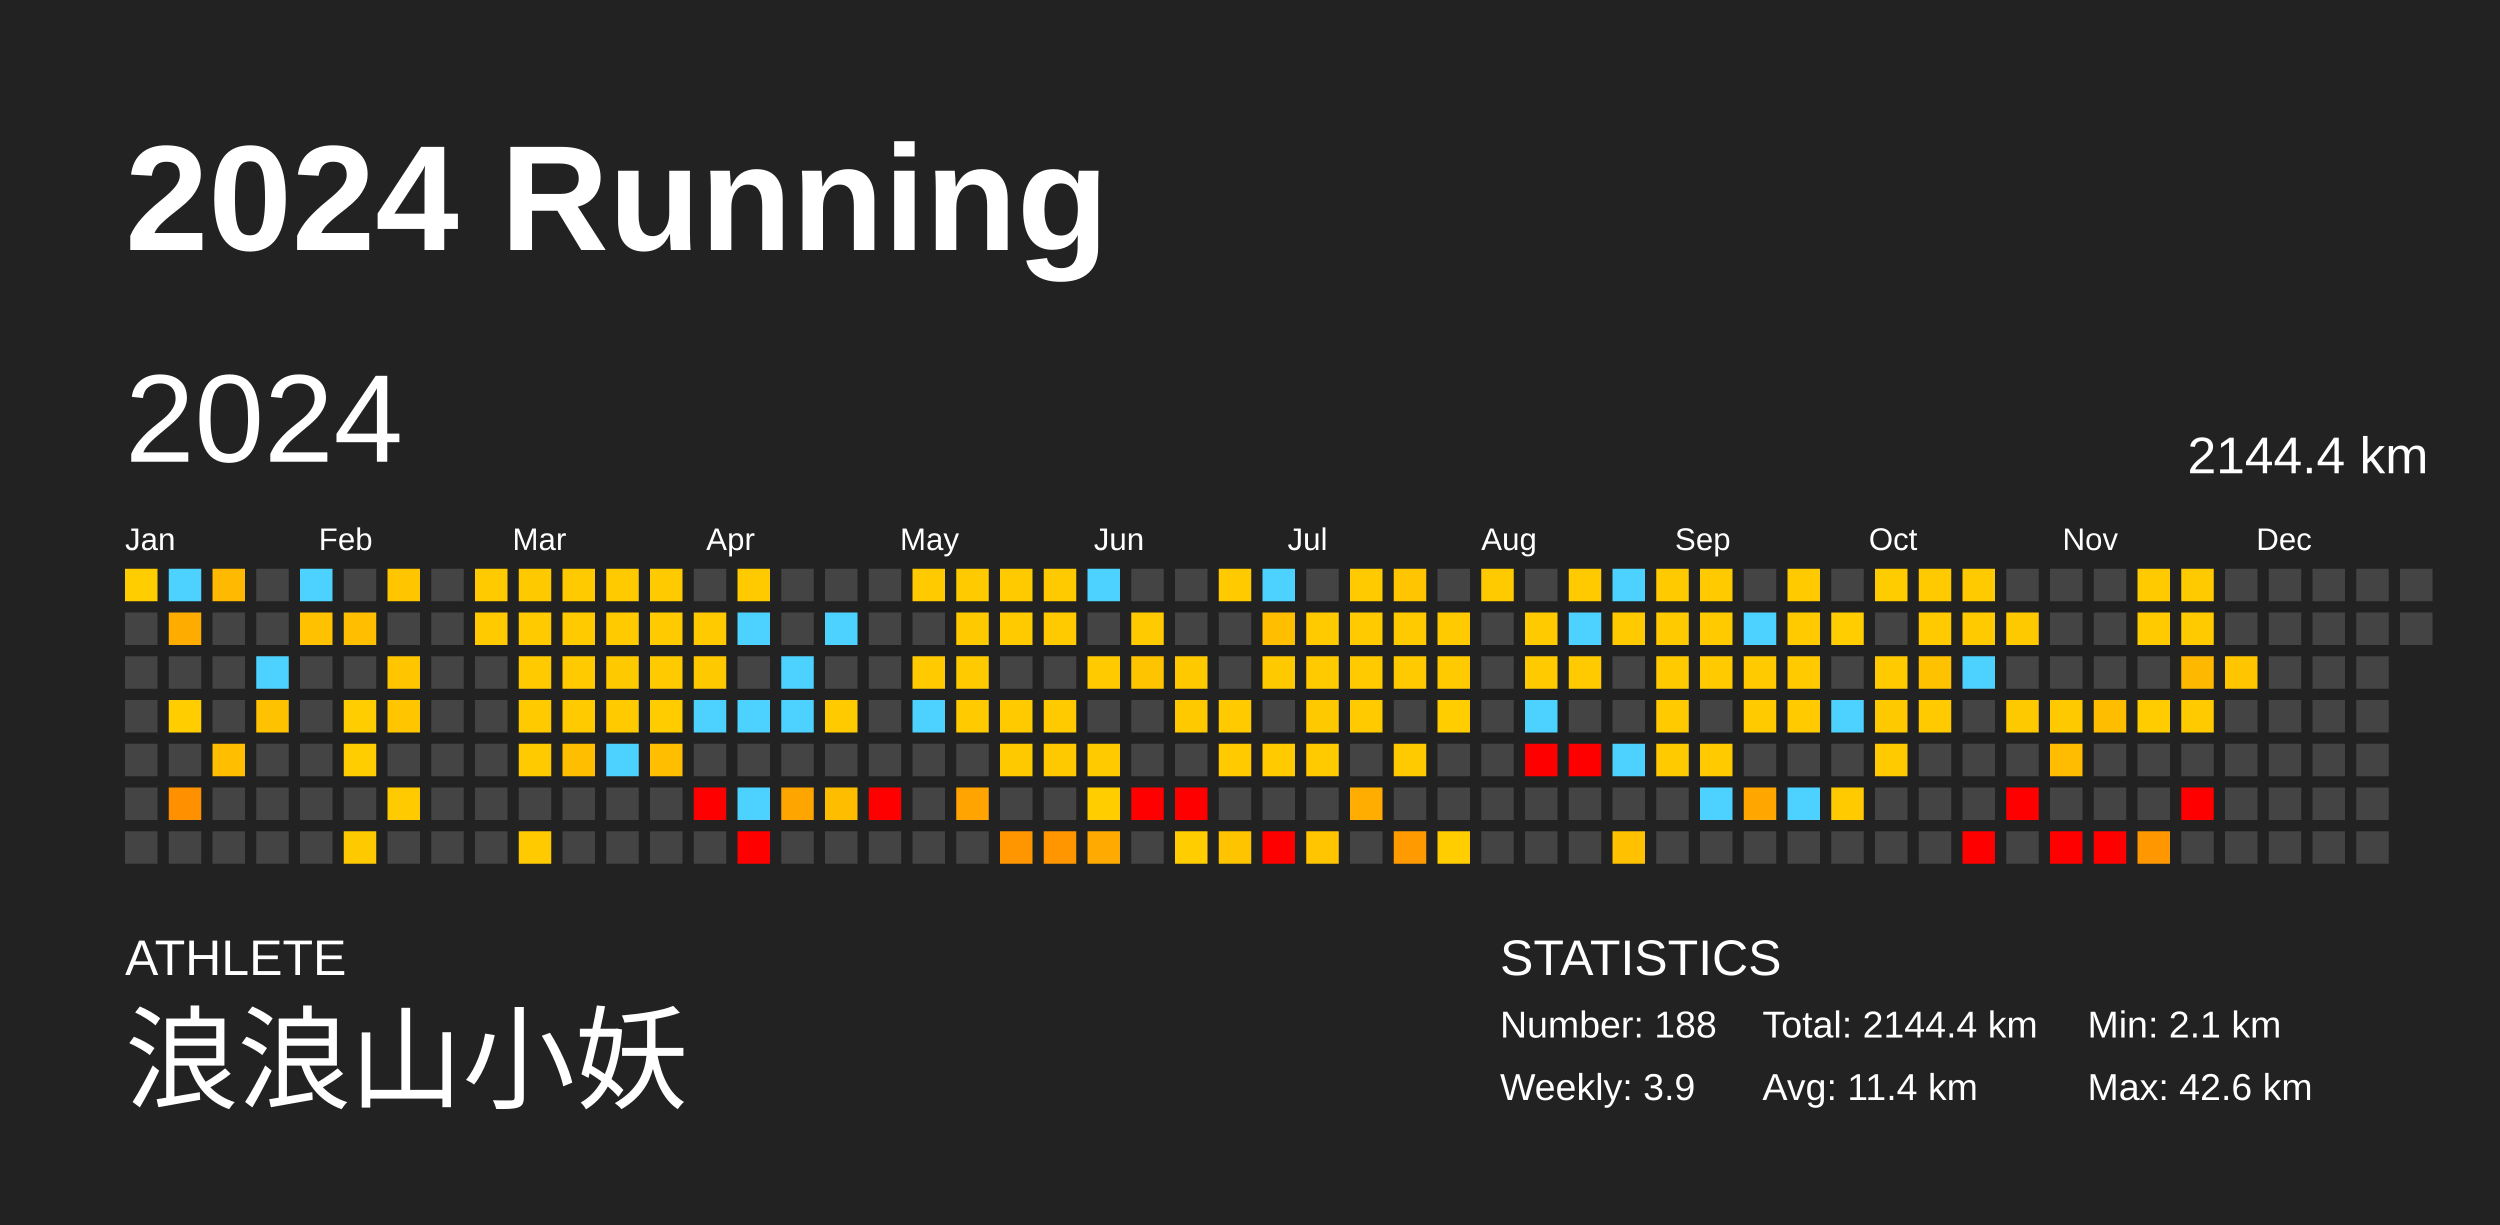
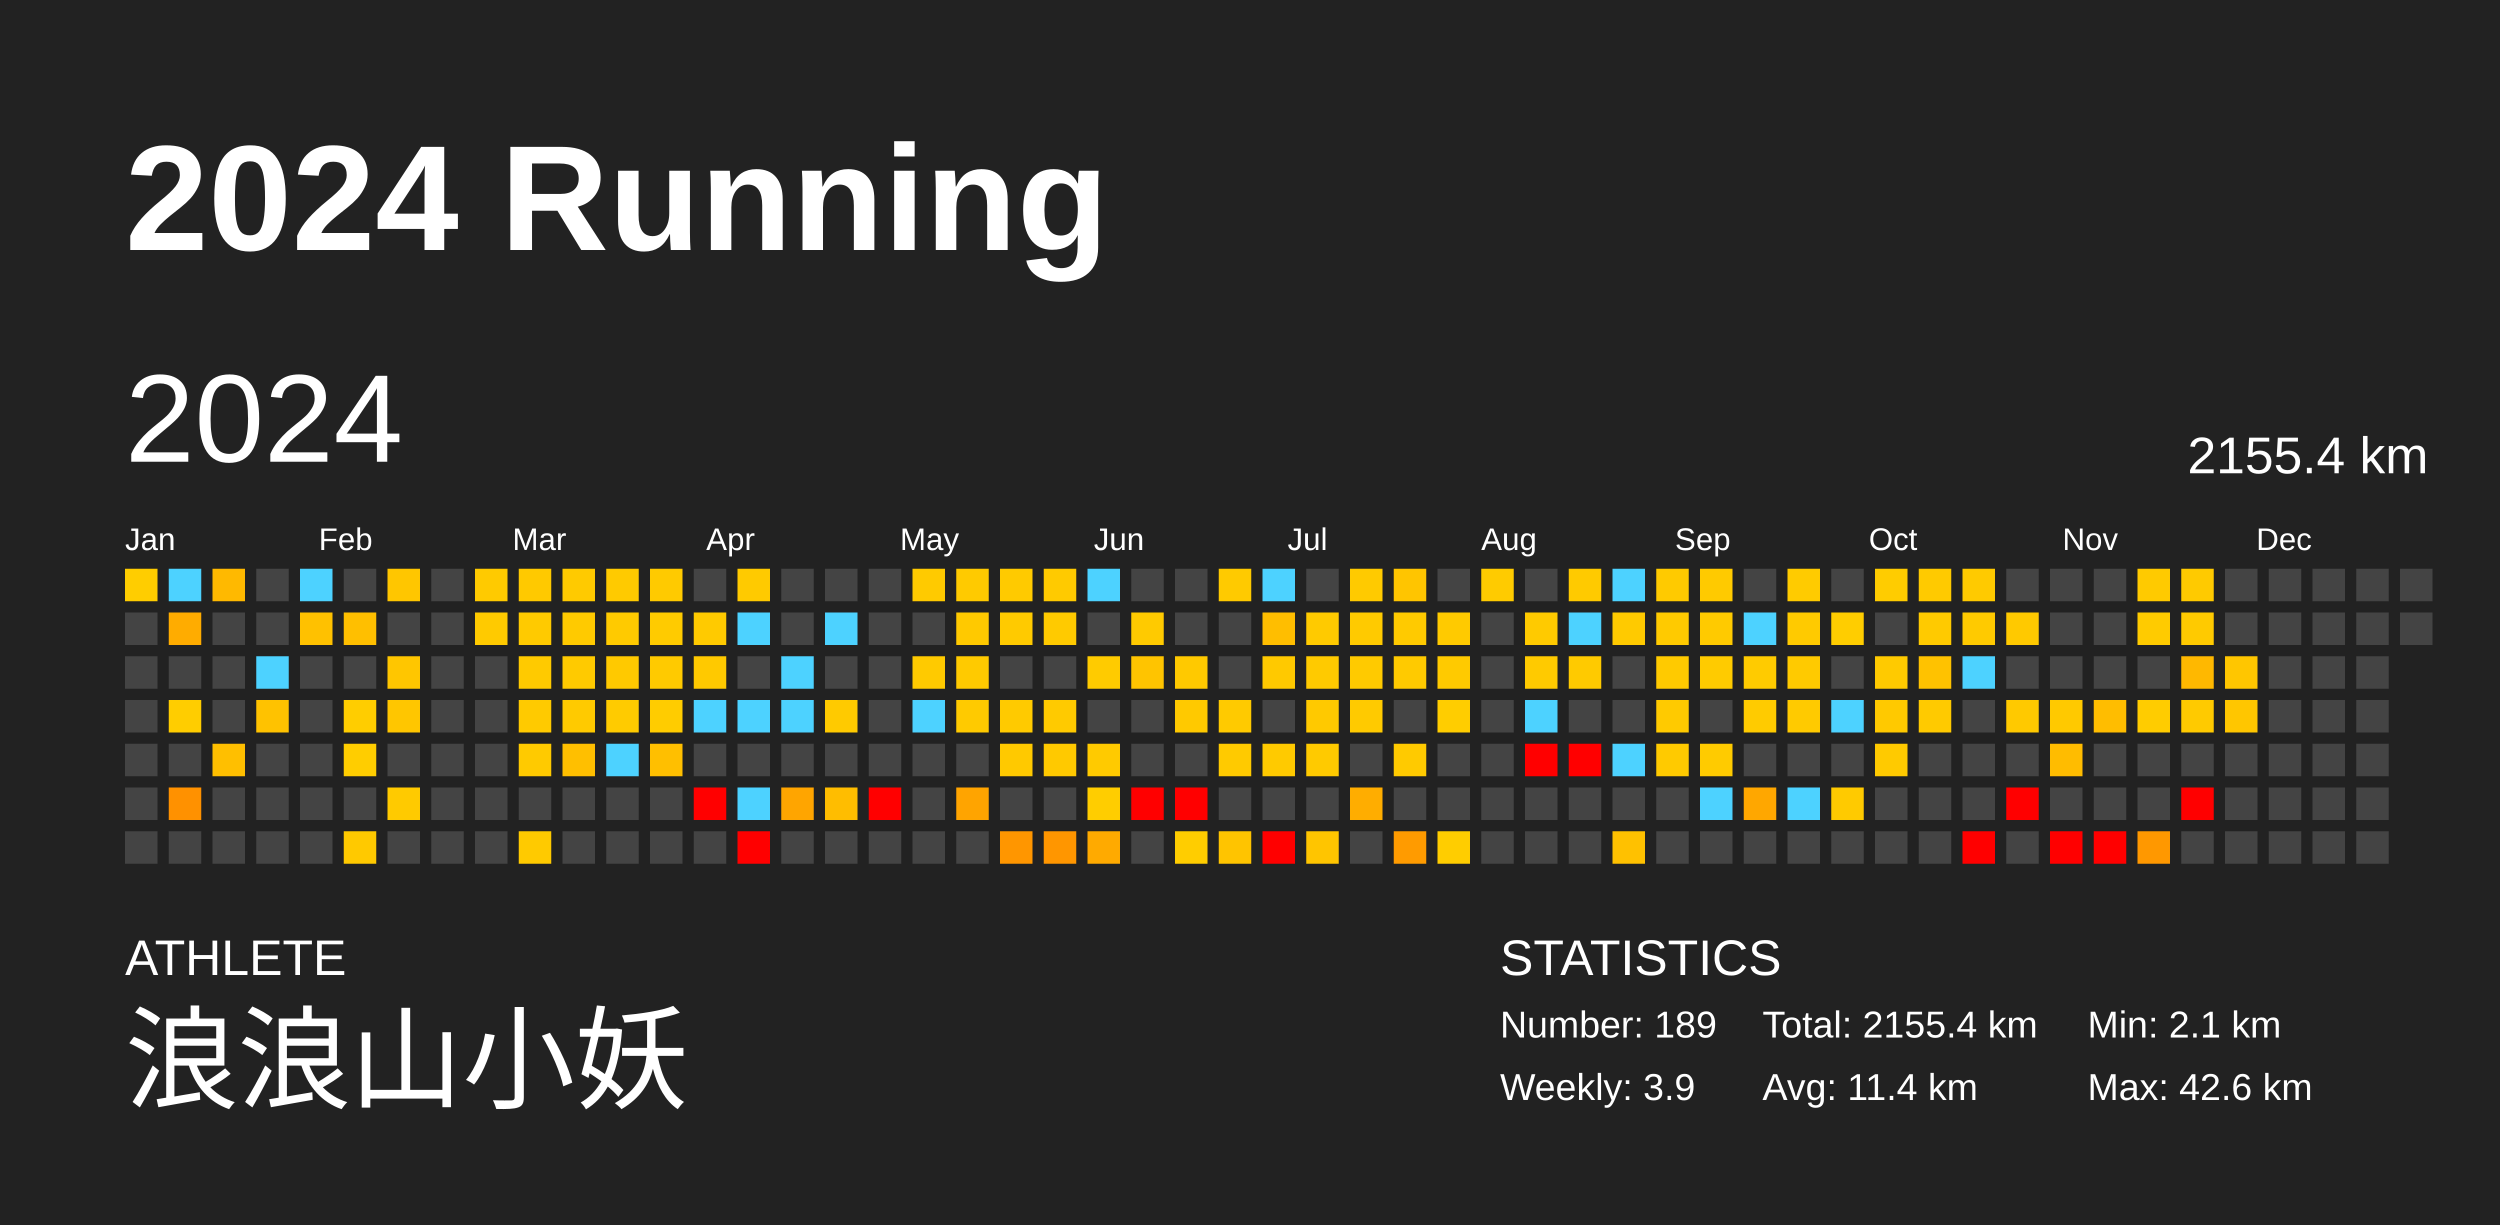
<svg xmlns="http://www.w3.org/2000/svg" baseProfile="full" height="98mm" version="1.1" viewBox="0,0,200,98" width="200mm">
  <defs />
  <rect fill="#222222" height="98" width="200" x="0" y="0" />
  <text fill="#FFFFFF" style="font-size:12px; font-family:Arial; font-weight:bold;" x="10" y="20">2024 Running</text>
  <text fill="#FFFFFF" style="font-size:4px; font-family:Arial" x="10" y="78">ATHLETE</text>
  <text fill="#FFFFFF" style="font-size:9px; font-family:Arial" x="10" y="88">浪浪山小妖</text>
  <text fill="#FFFFFF" style="font-size:4px; font-family:Arial" x="120" y="78">STATISTICS</text>
-   <text fill="#FFFFFF" style="font-size:3px; font-family:Arial" x="120" y="83">Number: 188</text>
+   <text fill="#FFFFFF" style="font-size:3px; font-family:Arial" x="120" y="83">Number: 189</text>
  <text fill="#FFFFFF" style="font-size:3px; font-family:Arial" x="120" y="88">Weekly: 3.9</text>
-   <text fill="#FFFFFF" style="font-size:3px; font-family:Arial" x="141" y="83">Total: 2144.4 km</text>
+   <text fill="#FFFFFF" style="font-size:3px; font-family:Arial" x="141" y="83">Total: 2155.4 km</text>
  <text fill="#FFFFFF" style="font-size:3px; font-family:Arial" x="141" y="88">Avg: 11.4 km</text>
  <text fill="#FFFFFF" style="font-size:3px; font-family:Arial" x="167" y="83">Min: 2.1 km</text>
  <text fill="#FFFFFF" style="font-size:3px; font-family:Arial" x="167" y="88">Max: 42.6 km</text>
  <text dominant-baseline="hanging" fill="#FFFFFF" style="font-size:10.0px; font-family:Arial;" x="10" y="30">2024</text>
-   <text dominant-baseline="hanging" fill="#FFFFFF" style="font-size:4.125px; font-family:Arial;" x="175" y="35">2144.4 km</text>
+   <text dominant-baseline="hanging" fill="#FFFFFF" style="font-size:4.125px; font-family:Arial;" x="175" y="35">2155.4 km</text>
  <text fill="#FFFFFF" style="font-size:2.5px; font-family:Arial" x="10.0" y="44">Jan</text>
  <text fill="#FFFFFF" style="font-size:2.5px; font-family:Arial" x="25.5" y="44">Feb</text>
  <text fill="#FFFFFF" style="font-size:2.5px; font-family:Arial" x="41.0" y="44">Mar</text>
  <text fill="#FFFFFF" style="font-size:2.5px; font-family:Arial" x="56.5" y="44">Apr</text>
  <text fill="#FFFFFF" style="font-size:2.5px; font-family:Arial" x="72.0" y="44">May</text>
  <text fill="#FFFFFF" style="font-size:2.5px; font-family:Arial" x="87.5" y="44">Jun</text>
  <text fill="#FFFFFF" style="font-size:2.5px; font-family:Arial" x="103.0" y="44">Jul</text>
  <text fill="#FFFFFF" style="font-size:2.5px; font-family:Arial" x="118.5" y="44">Aug</text>
  <text fill="#FFFFFF" style="font-size:2.5px; font-family:Arial" x="134.0" y="44">Sep</text>
  <text fill="#FFFFFF" style="font-size:2.5px; font-family:Arial" x="149.5" y="44">Oct</text>
  <text fill="#FFFFFF" style="font-size:2.5px; font-family:Arial" x="165.0" y="44">Nov</text>
  <text fill="#FFFFFF" style="font-size:2.5px; font-family:Arial" x="180.5" y="44">Dec</text>
  <rect fill="#ffcd00" height="2.6" width="2.6" x="10.0" y="45.5" />
  <rect fill="#444444" height="2.6" width="2.6" x="10.0" y="49.0" />
  <rect fill="#444444" height="2.6" width="2.6" x="10.0" y="52.5" />
  <rect fill="#444444" height="2.6" width="2.6" x="10.0" y="56.0" />
  <rect fill="#444444" height="2.6" width="2.6" x="10.0" y="59.5" />
  <rect fill="#444444" height="2.6" width="2.6" x="10.0" y="63.0" />
  <rect fill="#444444" height="2.6" width="2.6" x="10.0" y="66.5" />
  <rect fill="#4dd2ff" height="2.6" width="2.6" x="13.5" y="45.5" />
  <rect fill="#ffac00" height="2.6" width="2.6" x="13.5" y="49.0" />
  <rect fill="#444444" height="2.6" width="2.6" x="13.5" y="52.5" />
  <rect fill="#ffcd00" height="2.6" width="2.6" x="13.5" y="56.0" />
  <rect fill="#444444" height="2.6" width="2.6" x="13.5" y="59.5" />
  <rect fill="#ff9100" height="2.6" width="2.6" x="13.5" y="63.0" />
  <rect fill="#444444" height="2.6" width="2.6" x="13.5" y="66.5" />
  <rect fill="#ffb900" height="2.6" width="2.6" x="17.0" y="45.5" />
  <rect fill="#444444" height="2.6" width="2.6" x="17.0" y="49.0" />
  <rect fill="#444444" height="2.6" width="2.6" x="17.0" y="52.5" />
  <rect fill="#444444" height="2.6" width="2.6" x="17.0" y="56.0" />
  <rect fill="#ffbf00" height="2.6" width="2.6" x="17.0" y="59.5" />
  <rect fill="#444444" height="2.6" width="2.6" x="17.0" y="63.0" />
  <rect fill="#444444" height="2.6" width="2.6" x="17.0" y="66.5" />
  <rect fill="#444444" height="2.6" width="2.6" x="20.5" y="45.5" />
  <rect fill="#444444" height="2.6" width="2.6" x="20.5" y="49.0" />
  <rect fill="#4dd2ff" height="2.6" width="2.6" x="20.5" y="52.5" />
  <rect fill="#ffc200" height="2.6" width="2.6" x="20.5" y="56.0" />
  <rect fill="#444444" height="2.6" width="2.6" x="20.5" y="59.5" />
  <rect fill="#444444" height="2.6" width="2.6" x="20.5" y="63.0" />
  <rect fill="#444444" height="2.6" width="2.6" x="20.5" y="66.5" />
  <rect fill="#4dd2ff" height="2.6" width="2.6" x="24.0" y="45.5" />
  <rect fill="#ffc100" height="2.6" width="2.6" x="24.0" y="49.0" />
  <rect fill="#444444" height="2.6" width="2.6" x="24.0" y="52.5" />
  <rect fill="#444444" height="2.6" width="2.6" x="24.0" y="56.0" />
  <rect fill="#444444" height="2.6" width="2.6" x="24.0" y="59.5" />
  <rect fill="#444444" height="2.6" width="2.6" x="24.0" y="63.0" />
  <rect fill="#444444" height="2.6" width="2.6" x="24.0" y="66.5" />
  <rect fill="#444444" height="2.6" width="2.6" x="27.5" y="45.5" />
  <rect fill="#ffbf00" height="2.6" width="2.6" x="27.5" y="49.0" />
  <rect fill="#444444" height="2.6" width="2.6" x="27.5" y="52.5" />
  <rect fill="#ffcd00" height="2.6" width="2.6" x="27.5" y="56.0" />
  <rect fill="#ffcd00" height="2.6" width="2.6" x="27.5" y="59.5" />
  <rect fill="#444444" height="2.6" width="2.6" x="27.5" y="63.0" />
  <rect fill="#ffc900" height="2.6" width="2.6" x="27.5" y="66.5" />
  <rect fill="#ffc600" height="2.6" width="2.6" x="31.0" y="45.5" />
  <rect fill="#444444" height="2.6" width="2.6" x="31.0" y="49.0" />
  <rect fill="#ffc600" height="2.6" width="2.6" x="31.0" y="52.5" />
  <rect fill="#ffc600" height="2.6" width="2.6" x="31.0" y="56.0" />
  <rect fill="#444444" height="2.6" width="2.6" x="31.0" y="59.5" />
  <rect fill="#ffca00" height="2.6" width="2.6" x="31.0" y="63.0" />
  <rect fill="#444444" height="2.6" width="2.6" x="31.0" y="66.5" />
  <rect fill="#444444" height="2.6" width="2.6" x="34.5" y="45.5" />
  <rect fill="#444444" height="2.6" width="2.6" x="34.5" y="49.0" />
  <rect fill="#444444" height="2.6" width="2.6" x="34.5" y="52.5" />
  <rect fill="#444444" height="2.6" width="2.6" x="34.5" y="56.0" />
  <rect fill="#444444" height="2.6" width="2.6" x="34.5" y="59.5" />
  <rect fill="#444444" height="2.6" width="2.6" x="34.5" y="63.0" />
  <rect fill="#444444" height="2.6" width="2.6" x="34.5" y="66.5" />
  <rect fill="#ffca00" height="2.6" width="2.6" x="38.0" y="45.5" />
  <rect fill="#ffca00" height="2.6" width="2.6" x="38.0" y="49.0" />
  <rect fill="#444444" height="2.6" width="2.6" x="38.0" y="52.5" />
  <rect fill="#444444" height="2.6" width="2.6" x="38.0" y="56.0" />
  <rect fill="#444444" height="2.6" width="2.6" x="38.0" y="59.5" />
  <rect fill="#444444" height="2.6" width="2.6" x="38.0" y="63.0" />
  <rect fill="#444444" height="2.6" width="2.6" x="38.0" y="66.5" />
  <rect fill="#ffc900" height="2.6" width="2.6" x="41.5" y="45.5" />
  <rect fill="#ffca00" height="2.6" width="2.6" x="41.5" y="49.0" />
  <rect fill="#ffca00" height="2.6" width="2.6" x="41.5" y="52.5" />
  <rect fill="#ffca00" height="2.6" width="2.6" x="41.5" y="56.0" />
  <rect fill="#ffca00" height="2.6" width="2.6" x="41.5" y="59.5" />
  <rect fill="#444444" height="2.6" width="2.6" x="41.5" y="63.0" />
  <rect fill="#ffca00" height="2.6" width="2.6" x="41.5" y="66.5" />
  <rect fill="#ffca00" height="2.6" width="2.6" x="45.0" y="45.5" />
  <rect fill="#ffca00" height="2.6" width="2.6" x="45.0" y="49.0" />
  <rect fill="#ffca00" height="2.6" width="2.6" x="45.0" y="52.5" />
  <rect fill="#ffca00" height="2.6" width="2.6" x="45.0" y="56.0" />
  <rect fill="#ffbf00" height="2.6" width="2.6" x="45.0" y="59.5" />
  <rect fill="#444444" height="2.6" width="2.6" x="45.0" y="63.0" />
  <rect fill="#444444" height="2.6" width="2.6" x="45.0" y="66.5" />
  <rect fill="#ffca00" height="2.6" width="2.6" x="48.5" y="45.5" />
  <rect fill="#ffca00" height="2.6" width="2.6" x="48.5" y="49.0" />
  <rect fill="#ffc900" height="2.6" width="2.6" x="48.5" y="52.5" />
  <rect fill="#ffcb00" height="2.6" width="2.6" x="48.5" y="56.0" />
  <rect fill="#4dd2ff" height="2.6" width="2.6" x="48.5" y="59.5" />
  <rect fill="#444444" height="2.6" width="2.6" x="48.5" y="63.0" />
  <rect fill="#444444" height="2.6" width="2.6" x="48.5" y="66.5" />
  <rect fill="#ffca00" height="2.6" width="2.6" x="52.0" y="45.5" />
  <rect fill="#ffcb00" height="2.6" width="2.6" x="52.0" y="49.0" />
  <rect fill="#ffca00" height="2.6" width="2.6" x="52.0" y="52.5" />
  <rect fill="#ffcc00" height="2.6" width="2.6" x="52.0" y="56.0" />
  <rect fill="#ffbf00" height="2.6" width="2.6" x="52.0" y="59.5" />
  <rect fill="#444444" height="2.6" width="2.6" x="52.0" y="63.0" />
  <rect fill="#444444" height="2.6" width="2.6" x="52.0" y="66.5" />
  <rect fill="#444444" height="2.6" width="2.6" x="55.5" y="45.5" />
  <rect fill="#ffca00" height="2.6" width="2.6" x="55.5" y="49.0" />
  <rect fill="#ffc900" height="2.6" width="2.6" x="55.5" y="52.5" />
  <rect fill="#4dd2ff" height="2.6" width="2.6" x="55.5" y="56.0" />
  <rect fill="#444444" height="2.6" width="2.6" x="55.5" y="59.5" />
  <rect fill="red" height="2.6" width="2.6" x="55.5" y="63.0" />
  <rect fill="#444444" height="2.6" width="2.6" x="55.5" y="66.5" />
  <rect fill="#ffca00" height="2.6" width="2.6" x="59.0" y="45.5" />
  <rect fill="#4dd2ff" height="2.6" width="2.6" x="59.0" y="49.0" />
  <rect fill="#444444" height="2.6" width="2.6" x="59.0" y="52.5" />
  <rect fill="#4dd2ff" height="2.6" width="2.6" x="59.0" y="56.0" />
  <rect fill="#444444" height="2.6" width="2.6" x="59.0" y="59.5" />
  <rect fill="#4dd2ff" height="2.6" width="2.6" x="59.0" y="63.0" />
  <rect fill="red" height="2.6" width="2.6" x="59.0" y="66.5" />
  <rect fill="#444444" height="2.6" width="2.6" x="62.5" y="45.5" />
  <rect fill="#444444" height="2.6" width="2.6" x="62.5" y="49.0" />
  <rect fill="#4dd2ff" height="2.6" width="2.6" x="62.5" y="52.5" />
  <rect fill="#4dd2ff" height="2.6" width="2.6" x="62.5" y="56.0" />
  <rect fill="#444444" height="2.6" width="2.6" x="62.5" y="59.5" />
  <rect fill="#ffa500" height="2.6" width="2.6" x="62.5" y="63.0" />
  <rect fill="#444444" height="2.6" width="2.6" x="62.5" y="66.5" />
  <rect fill="#444444" height="2.6" width="2.6" x="66.0" y="45.5" />
  <rect fill="#4dd2ff" height="2.6" width="2.6" x="66.0" y="49.0" />
  <rect fill="#444444" height="2.6" width="2.6" x="66.0" y="52.5" />
  <rect fill="#ffca00" height="2.6" width="2.6" x="66.0" y="56.0" />
  <rect fill="#444444" height="2.6" width="2.6" x="66.0" y="59.5" />
  <rect fill="#ffbd00" height="2.6" width="2.6" x="66.0" y="63.0" />
  <rect fill="#444444" height="2.6" width="2.6" x="66.0" y="66.5" />
  <rect fill="#444444" height="2.6" width="2.6" x="69.5" y="45.5" />
  <rect fill="#444444" height="2.6" width="2.6" x="69.5" y="49.0" />
  <rect fill="#444444" height="2.6" width="2.6" x="69.5" y="52.5" />
  <rect fill="#444444" height="2.6" width="2.6" x="69.5" y="56.0" />
  <rect fill="#444444" height="2.6" width="2.6" x="69.5" y="59.5" />
  <rect fill="red" height="2.6" width="2.6" x="69.5" y="63.0" />
  <rect fill="#444444" height="2.6" width="2.6" x="69.5" y="66.5" />
  <rect fill="#ffca00" height="2.6" width="2.6" x="73.0" y="45.5" />
  <rect fill="#444444" height="2.6" width="2.6" x="73.0" y="49.0" />
  <rect fill="#ffca00" height="2.6" width="2.6" x="73.0" y="52.5" />
  <rect fill="#4dd2ff" height="2.6" width="2.6" x="73.0" y="56.0" />
  <rect fill="#444444" height="2.6" width="2.6" x="73.0" y="59.5" />
  <rect fill="#444444" height="2.6" width="2.6" x="73.0" y="63.0" />
  <rect fill="#444444" height="2.6" width="2.6" x="73.0" y="66.5" />
  <rect fill="#ffca00" height="2.6" width="2.6" x="76.5" y="45.5" />
  <rect fill="#ffc900" height="2.6" width="2.6" x="76.5" y="49.0" />
  <rect fill="#ffca00" height="2.6" width="2.6" x="76.5" y="52.5" />
  <rect fill="#ffca00" height="2.6" width="2.6" x="76.5" y="56.0" />
  <rect fill="#444444" height="2.6" width="2.6" x="76.5" y="59.5" />
  <rect fill="#ffa400" height="2.6" width="2.6" x="76.5" y="63.0" />
  <rect fill="#444444" height="2.6" width="2.6" x="76.5" y="66.5" />
  <rect fill="#ffca00" height="2.6" width="2.6" x="80.0" y="45.5" />
  <rect fill="#ffca00" height="2.6" width="2.6" x="80.0" y="49.0" />
  <rect fill="#444444" height="2.6" width="2.6" x="80.0" y="52.5" />
  <rect fill="#ffca00" height="2.6" width="2.6" x="80.0" y="56.0" />
  <rect fill="#ffc900" height="2.6" width="2.6" x="80.0" y="59.5" />
  <rect fill="#444444" height="2.6" width="2.6" x="80.0" y="63.0" />
  <rect fill="#ff9600" height="2.6" width="2.6" x="80.0" y="66.5" />
  <rect fill="#ffca00" height="2.6" width="2.6" x="83.5" y="45.5" />
  <rect fill="#ffca00" height="2.6" width="2.6" x="83.5" y="49.0" />
  <rect fill="#444444" height="2.6" width="2.6" x="83.5" y="52.5" />
  <rect fill="#ffca00" height="2.6" width="2.6" x="83.5" y="56.0" />
  <rect fill="#ffc900" height="2.6" width="2.6" x="83.5" y="59.5" />
  <rect fill="#444444" height="2.6" width="2.6" x="83.5" y="63.0" />
  <rect fill="#ff9600" height="2.6" width="2.6" x="83.5" y="66.5" />
  <rect fill="#4dd2ff" height="2.6" width="2.6" x="87.0" y="45.5" />
  <rect fill="#444444" height="2.6" width="2.6" x="87.0" y="49.0" />
  <rect fill="#ffcb00" height="2.6" width="2.6" x="87.0" y="52.5" />
  <rect fill="#444444" height="2.6" width="2.6" x="87.0" y="56.0" />
  <rect fill="#ffca00" height="2.6" width="2.6" x="87.0" y="59.5" />
  <rect fill="#ffcd00" height="2.6" width="2.6" x="87.0" y="63.0" />
  <rect fill="#ffaa00" height="2.6" width="2.6" x="87.0" y="66.5" />
  <rect fill="#444444" height="2.6" width="2.6" x="90.5" y="45.5" />
  <rect fill="#ffca00" height="2.6" width="2.6" x="90.5" y="49.0" />
  <rect fill="#ffc400" height="2.6" width="2.6" x="90.5" y="52.5" />
  <rect fill="#444444" height="2.6" width="2.6" x="90.5" y="56.0" />
  <rect fill="#444444" height="2.6" width="2.6" x="90.5" y="59.5" />
  <rect fill="red" height="2.6" width="2.6" x="90.5" y="63.0" />
  <rect fill="#444444" height="2.6" width="2.6" x="90.5" y="66.5" />
  <rect fill="#444444" height="2.6" width="2.6" x="94.0" y="45.5" />
  <rect fill="#444444" height="2.6" width="2.6" x="94.0" y="49.0" />
  <rect fill="#ffc900" height="2.6" width="2.6" x="94.0" y="52.5" />
  <rect fill="#ffc900" height="2.6" width="2.6" x="94.0" y="56.0" />
  <rect fill="#444444" height="2.6" width="2.6" x="94.0" y="59.5" />
  <rect fill="red" height="2.6" width="2.6" x="94.0" y="63.0" />
  <rect fill="#ffcd00" height="2.6" width="2.6" x="94.0" y="66.5" />
  <rect fill="#ffca00" height="2.6" width="2.6" x="97.5" y="45.5" />
  <rect fill="#444444" height="2.6" width="2.6" x="97.5" y="49.0" />
  <rect fill="#444444" height="2.6" width="2.6" x="97.5" y="52.5" />
  <rect fill="#ffca00" height="2.6" width="2.6" x="97.5" y="56.0" />
  <rect fill="#ffca00" height="2.6" width="2.6" x="97.5" y="59.5" />
  <rect fill="#444444" height="2.6" width="2.6" x="97.5" y="63.0" />
  <rect fill="#ffc400" height="2.6" width="2.6" x="97.5" y="66.5" />
  <rect fill="#4dd2ff" height="2.6" width="2.6" x="101.0" y="45.5" />
  <rect fill="#ffbe00" height="2.6" width="2.6" x="101.0" y="49.0" />
  <rect fill="#ffc900" height="2.6" width="2.6" x="101.0" y="52.5" />
  <rect fill="#444444" height="2.6" width="2.6" x="101.0" y="56.0" />
  <rect fill="#ffca00" height="2.6" width="2.6" x="101.0" y="59.5" />
  <rect fill="#444444" height="2.6" width="2.6" x="101.0" y="63.0" />
  <rect fill="red" height="2.6" width="2.6" x="101.0" y="66.5" />
  <rect fill="#444444" height="2.6" width="2.6" x="104.5" y="45.5" />
  <rect fill="#ffca00" height="2.6" width="2.6" x="104.5" y="49.0" />
  <rect fill="#ffca00" height="2.6" width="2.6" x="104.5" y="52.5" />
  <rect fill="#ffc900" height="2.6" width="2.6" x="104.5" y="56.0" />
  <rect fill="#ffca00" height="2.6" width="2.6" x="104.5" y="59.5" />
  <rect fill="#444444" height="2.6" width="2.6" x="104.5" y="63.0" />
  <rect fill="#ffc500" height="2.6" width="2.6" x="104.5" y="66.5" />
  <rect fill="#ffca00" height="2.6" width="2.6" x="108.0" y="45.5" />
  <rect fill="#ffca00" height="2.6" width="2.6" x="108.0" y="49.0" />
  <rect fill="#ffca00" height="2.6" width="2.6" x="108.0" y="52.5" />
  <rect fill="#ffca00" height="2.6" width="2.6" x="108.0" y="56.0" />
  <rect fill="#444444" height="2.6" width="2.6" x="108.0" y="59.5" />
  <rect fill="#ffad00" height="2.6" width="2.6" x="108.0" y="63.0" />
  <rect fill="#444444" height="2.6" width="2.6" x="108.0" y="66.5" />
  <rect fill="#ffc500" height="2.6" width="2.6" x="111.5" y="45.5" />
  <rect fill="#ffca00" height="2.6" width="2.6" x="111.5" y="49.0" />
  <rect fill="#ffca00" height="2.6" width="2.6" x="111.5" y="52.5" />
  <rect fill="#444444" height="2.6" width="2.6" x="111.5" y="56.0" />
  <rect fill="#ffca00" height="2.6" width="2.6" x="111.5" y="59.5" />
  <rect fill="#444444" height="2.6" width="2.6" x="111.5" y="63.0" />
  <rect fill="#ff9b00" height="2.6" width="2.6" x="111.5" y="66.5" />
  <rect fill="#444444" height="2.6" width="2.6" x="115.0" y="45.5" />
  <rect fill="#ffca00" height="2.6" width="2.6" x="115.0" y="49.0" />
  <rect fill="#ffca00" height="2.6" width="2.6" x="115.0" y="52.5" />
  <rect fill="#ffcd00" height="2.6" width="2.6" x="115.0" y="56.0" />
  <rect fill="#444444" height="2.6" width="2.6" x="115.0" y="59.5" />
  <rect fill="#444444" height="2.6" width="2.6" x="115.0" y="63.0" />
  <rect fill="#ffcd00" height="2.6" width="2.6" x="115.0" y="66.5" />
  <rect fill="#ffcb00" height="2.6" width="2.6" x="118.5" y="45.5" />
  <rect fill="#444444" height="2.6" width="2.6" x="118.5" y="49.0" />
  <rect fill="#444444" height="2.6" width="2.6" x="118.5" y="52.5" />
  <rect fill="#444444" height="2.6" width="2.6" x="118.5" y="56.0" />
  <rect fill="#444444" height="2.6" width="2.6" x="118.5" y="59.5" />
  <rect fill="#444444" height="2.6" width="2.6" x="118.5" y="63.0" />
  <rect fill="#444444" height="2.6" width="2.6" x="118.5" y="66.5" />
  <rect fill="#444444" height="2.6" width="2.6" x="122.0" y="45.5" />
  <rect fill="#ffca00" height="2.6" width="2.6" x="122.0" y="49.0" />
  <rect fill="#ffca00" height="2.6" width="2.6" x="122.0" y="52.5" />
  <rect fill="#4dd2ff" height="2.6" width="2.6" x="122.0" y="56.0" />
  <rect fill="red" height="2.6" width="2.6" x="122.0" y="59.5" />
  <rect fill="#444444" height="2.6" width="2.6" x="122.0" y="63.0" />
  <rect fill="#444444" height="2.6" width="2.6" x="122.0" y="66.5" />
  <rect fill="#ffca00" height="2.6" width="2.6" x="125.5" y="45.5" />
  <rect fill="#4dd2ff" height="2.6" width="2.6" x="125.5" y="49.0" />
  <rect fill="#ffca00" height="2.6" width="2.6" x="125.5" y="52.5" />
  <rect fill="#444444" height="2.6" width="2.6" x="125.5" y="56.0" />
  <rect fill="red" height="2.6" width="2.6" x="125.5" y="59.5" />
  <rect fill="#444444" height="2.6" width="2.6" x="125.5" y="63.0" />
  <rect fill="#444444" height="2.6" width="2.6" x="125.5" y="66.5" />
  <rect fill="#4dd2ff" height="2.6" width="2.6" x="129.0" y="45.5" />
  <rect fill="#ffca00" height="2.6" width="2.6" x="129.0" y="49.0" />
  <rect fill="#444444" height="2.6" width="2.6" x="129.0" y="52.5" />
  <rect fill="#444444" height="2.6" width="2.6" x="129.0" y="56.0" />
  <rect fill="#4dd2ff" height="2.6" width="2.6" x="129.0" y="59.5" />
  <rect fill="#444444" height="2.6" width="2.6" x="129.0" y="63.0" />
  <rect fill="#ffc100" height="2.6" width="2.6" x="129.0" y="66.5" />
  <rect fill="#ffca00" height="2.6" width="2.6" x="132.5" y="45.5" />
  <rect fill="#ffca00" height="2.6" width="2.6" x="132.5" y="49.0" />
  <rect fill="#ffca00" height="2.6" width="2.6" x="132.5" y="52.5" />
  <rect fill="#ffca00" height="2.6" width="2.6" x="132.5" y="56.0" />
  <rect fill="#ffca00" height="2.6" width="2.6" x="132.5" y="59.5" />
  <rect fill="#444444" height="2.6" width="2.6" x="132.5" y="63.0" />
  <rect fill="#444444" height="2.6" width="2.6" x="132.5" y="66.5" />
  <rect fill="#ffca00" height="2.6" width="2.6" x="136.0" y="45.5" />
  <rect fill="#ffca00" height="2.6" width="2.6" x="136.0" y="49.0" />
  <rect fill="#ffcb00" height="2.6" width="2.6" x="136.0" y="52.5" />
  <rect fill="#444444" height="2.6" width="2.6" x="136.0" y="56.0" />
  <rect fill="#ffcb00" height="2.6" width="2.6" x="136.0" y="59.5" />
  <rect fill="#4dd2ff" height="2.6" width="2.6" x="136.0" y="63.0" />
  <rect fill="#444444" height="2.6" width="2.6" x="136.0" y="66.5" />
  <rect fill="#444444" height="2.6" width="2.6" x="139.5" y="45.5" />
  <rect fill="#4dd2ff" height="2.6" width="2.6" x="139.5" y="49.0" />
  <rect fill="#ffcb00" height="2.6" width="2.6" x="139.5" y="52.5" />
  <rect fill="#ffcb00" height="2.6" width="2.6" x="139.5" y="56.0" />
  <rect fill="#444444" height="2.6" width="2.6" x="139.5" y="59.5" />
  <rect fill="#ffa700" height="2.6" width="2.6" x="139.5" y="63.0" />
  <rect fill="#444444" height="2.6" width="2.6" x="139.5" y="66.5" />
  <rect fill="#ffcb00" height="2.6" width="2.6" x="143.0" y="45.5" />
  <rect fill="#ffca00" height="2.6" width="2.6" x="143.0" y="49.0" />
  <rect fill="#ffca00" height="2.6" width="2.6" x="143.0" y="52.5" />
  <rect fill="#ffca00" height="2.6" width="2.6" x="143.0" y="56.0" />
  <rect fill="#444444" height="2.6" width="2.6" x="143.0" y="59.5" />
  <rect fill="#4dd2ff" height="2.6" width="2.6" x="143.0" y="63.0" />
  <rect fill="#444444" height="2.6" width="2.6" x="143.0" y="66.5" />
  <rect fill="#444444" height="2.6" width="2.6" x="146.5" y="45.5" />
  <rect fill="#ffcd00" height="2.6" width="2.6" x="146.5" y="49.0" />
  <rect fill="#444444" height="2.6" width="2.6" x="146.5" y="52.5" />
  <rect fill="#4dd2ff" height="2.6" width="2.6" x="146.5" y="56.0" />
  <rect fill="#444444" height="2.6" width="2.6" x="146.5" y="59.5" />
  <rect fill="#ffca00" height="2.6" width="2.6" x="146.5" y="63.0" />
  <rect fill="#444444" height="2.6" width="2.6" x="146.5" y="66.5" />
  <rect fill="#ffcc00" height="2.6" width="2.6" x="150.0" y="45.5" />
  <rect fill="#444444" height="2.6" width="2.6" x="150.0" y="49.0" />
  <rect fill="#ffca00" height="2.6" width="2.6" x="150.0" y="52.5" />
  <rect fill="#ffc900" height="2.6" width="2.6" x="150.0" y="56.0" />
  <rect fill="#ffca00" height="2.6" width="2.6" x="150.0" y="59.5" />
  <rect fill="#444444" height="2.6" width="2.6" x="150.0" y="63.0" />
  <rect fill="#444444" height="2.6" width="2.6" x="150.0" y="66.5" />
  <rect fill="#ffca00" height="2.6" width="2.6" x="153.5" y="45.5" />
  <rect fill="#ffca00" height="2.6" width="2.6" x="153.5" y="49.0" />
  <rect fill="#ffc200" height="2.6" width="2.6" x="153.5" y="52.5" />
  <rect fill="#ffca00" height="2.6" width="2.6" x="153.5" y="56.0" />
  <rect fill="#444444" height="2.6" width="2.6" x="153.5" y="59.5" />
  <rect fill="#444444" height="2.6" width="2.6" x="153.5" y="63.0" />
  <rect fill="#444444" height="2.6" width="2.6" x="153.5" y="66.5" />
  <rect fill="#ffca00" height="2.6" width="2.6" x="157.0" y="45.5" />
  <rect fill="#ffca00" height="2.6" width="2.6" x="157.0" y="49.0" />
  <rect fill="#4dd2ff" height="2.6" width="2.6" x="157.0" y="52.5" />
  <rect fill="#444444" height="2.6" width="2.6" x="157.0" y="56.0" />
  <rect fill="#444444" height="2.6" width="2.6" x="157.0" y="59.5" />
  <rect fill="#444444" height="2.6" width="2.6" x="157.0" y="63.0" />
  <rect fill="red" height="2.6" width="2.6" x="157.0" y="66.5" />
  <rect fill="#444444" height="2.6" width="2.6" x="160.5" y="45.5" />
  <rect fill="#ffc900" height="2.6" width="2.6" x="160.5" y="49.0" />
  <rect fill="#444444" height="2.6" width="2.6" x="160.5" y="52.5" />
  <rect fill="#ffc900" height="2.6" width="2.6" x="160.5" y="56.0" />
  <rect fill="#444444" height="2.6" width="2.6" x="160.5" y="59.5" />
  <rect fill="red" height="2.6" width="2.6" x="160.5" y="63.0" />
  <rect fill="#444444" height="2.6" width="2.6" x="160.5" y="66.5" />
  <rect fill="#444444" height="2.6" width="2.6" x="164.0" y="45.5" />
  <rect fill="#444444" height="2.6" width="2.6" x="164.0" y="49.0" />
  <rect fill="#444444" height="2.6" width="2.6" x="164.0" y="52.5" />
  <rect fill="#ffc900" height="2.6" width="2.6" x="164.0" y="56.0" />
  <rect fill="#ffbc00" height="2.6" width="2.6" x="164.0" y="59.5" />
  <rect fill="#444444" height="2.6" width="2.6" x="164.0" y="63.0" />
  <rect fill="red" height="2.6" width="2.6" x="164.0" y="66.5" />
  <rect fill="#444444" height="2.6" width="2.6" x="167.5" y="45.5" />
  <rect fill="#444444" height="2.6" width="2.6" x="167.5" y="49.0" />
  <rect fill="#444444" height="2.6" width="2.6" x="167.5" y="52.5" />
  <rect fill="#ffbd00" height="2.6" width="2.6" x="167.5" y="56.0" />
  <rect fill="#444444" height="2.6" width="2.6" x="167.5" y="59.5" />
  <rect fill="#444444" height="2.6" width="2.6" x="167.5" y="63.0" />
  <rect fill="red" height="2.6" width="2.6" x="167.5" y="66.5" />
  <rect fill="#ffca00" height="2.6" width="2.6" x="171.0" y="45.5" />
  <rect fill="#ffcb00" height="2.6" width="2.6" x="171.0" y="49.0" />
  <rect fill="#444444" height="2.6" width="2.6" x="171.0" y="52.5" />
  <rect fill="#ffcc00" height="2.6" width="2.6" x="171.0" y="56.0" />
  <rect fill="#444444" height="2.6" width="2.6" x="171.0" y="59.5" />
  <rect fill="#444444" height="2.6" width="2.6" x="171.0" y="63.0" />
  <rect fill="#ff9800" height="2.6" width="2.6" x="171.0" y="66.5" />
  <rect fill="#ffca00" height="2.6" width="2.6" x="174.5" y="45.5" />
  <rect fill="#ffca00" height="2.6" width="2.6" x="174.5" y="49.0" />
  <rect fill="#ffb800" height="2.6" width="2.6" x="174.5" y="52.5" />
  <rect fill="#ffca00" height="2.6" width="2.6" x="174.5" y="56.0" />
  <rect fill="#444444" height="2.6" width="2.6" x="174.5" y="59.5" />
  <rect fill="red" height="2.6" width="2.6" x="174.5" y="63.0" />
  <rect fill="#444444" height="2.6" width="2.6" x="174.5" y="66.5" />
  <rect fill="#444444" height="2.6" width="2.6" x="178.0" y="45.5" />
  <rect fill="#444444" height="2.6" width="2.6" x="178.0" y="49.0" />
  <rect fill="#ffc600" height="2.6" width="2.6" x="178.0" y="52.5" />
-   <rect fill="#444444" height="2.6" width="2.6" x="178.0" y="56.0" />
+   <rect fill="#ffc600" height="2.6" width="2.6" x="178.0" y="56.0" />
  <rect fill="#444444" height="2.6" width="2.6" x="178.0" y="59.5" />
  <rect fill="#444444" height="2.6" width="2.6" x="178.0" y="63.0" />
  <rect fill="#444444" height="2.6" width="2.6" x="178.0" y="66.5" />
  <rect fill="#444444" height="2.6" width="2.6" x="181.5" y="45.5" />
  <rect fill="#444444" height="2.6" width="2.6" x="181.5" y="49.0" />
  <rect fill="#444444" height="2.6" width="2.6" x="181.5" y="52.5" />
  <rect fill="#444444" height="2.6" width="2.6" x="181.5" y="56.0" />
  <rect fill="#444444" height="2.6" width="2.6" x="181.5" y="59.5" />
  <rect fill="#444444" height="2.6" width="2.6" x="181.5" y="63.0" />
  <rect fill="#444444" height="2.6" width="2.6" x="181.5" y="66.5" />
  <rect fill="#444444" height="2.6" width="2.6" x="185.0" y="45.5" />
  <rect fill="#444444" height="2.6" width="2.6" x="185.0" y="49.0" />
  <rect fill="#444444" height="2.6" width="2.6" x="185.0" y="52.5" />
  <rect fill="#444444" height="2.6" width="2.6" x="185.0" y="56.0" />
  <rect fill="#444444" height="2.6" width="2.6" x="185.0" y="59.5" />
  <rect fill="#444444" height="2.6" width="2.6" x="185.0" y="63.0" />
  <rect fill="#444444" height="2.6" width="2.6" x="185.0" y="66.5" />
  <rect fill="#444444" height="2.6" width="2.6" x="188.5" y="45.5" />
  <rect fill="#444444" height="2.6" width="2.6" x="188.5" y="49.0" />
  <rect fill="#444444" height="2.6" width="2.6" x="188.5" y="52.5" />
  <rect fill="#444444" height="2.6" width="2.6" x="188.5" y="56.0" />
  <rect fill="#444444" height="2.6" width="2.6" x="188.5" y="59.5" />
  <rect fill="#444444" height="2.6" width="2.6" x="188.5" y="63.0" />
  <rect fill="#444444" height="2.6" width="2.6" x="188.5" y="66.5" />
  <rect fill="#444444" height="2.6" width="2.6" x="192.0" y="45.5" />
  <rect fill="#444444" height="2.6" width="2.6" x="192.0" y="49.0" />
</svg>
